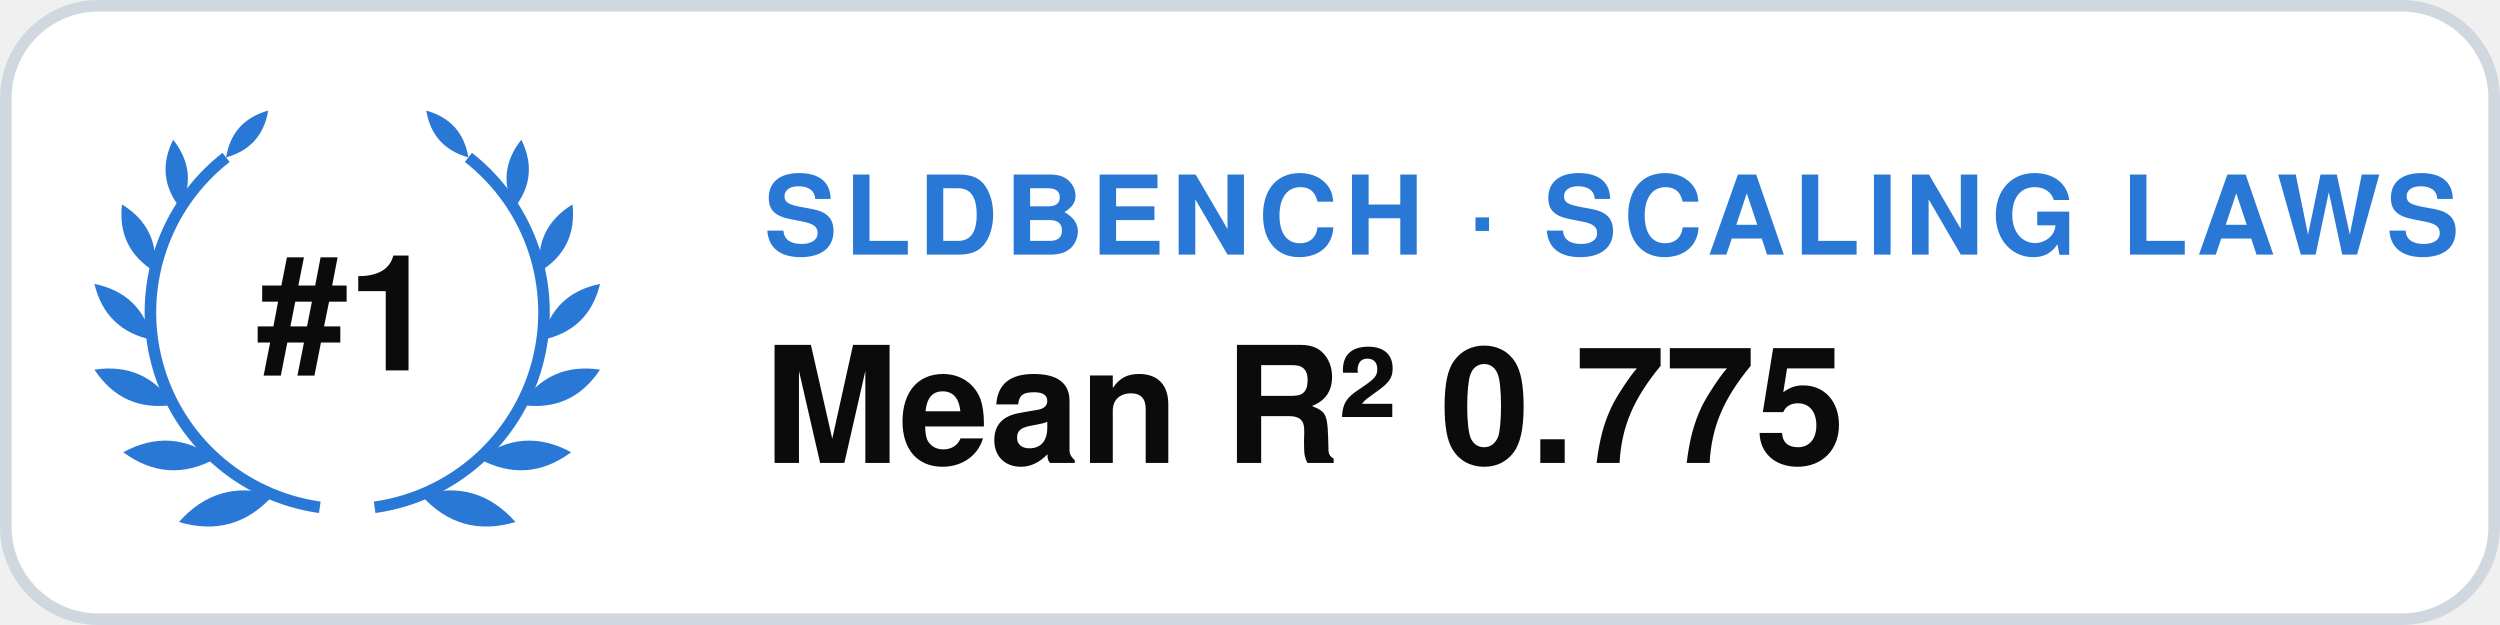
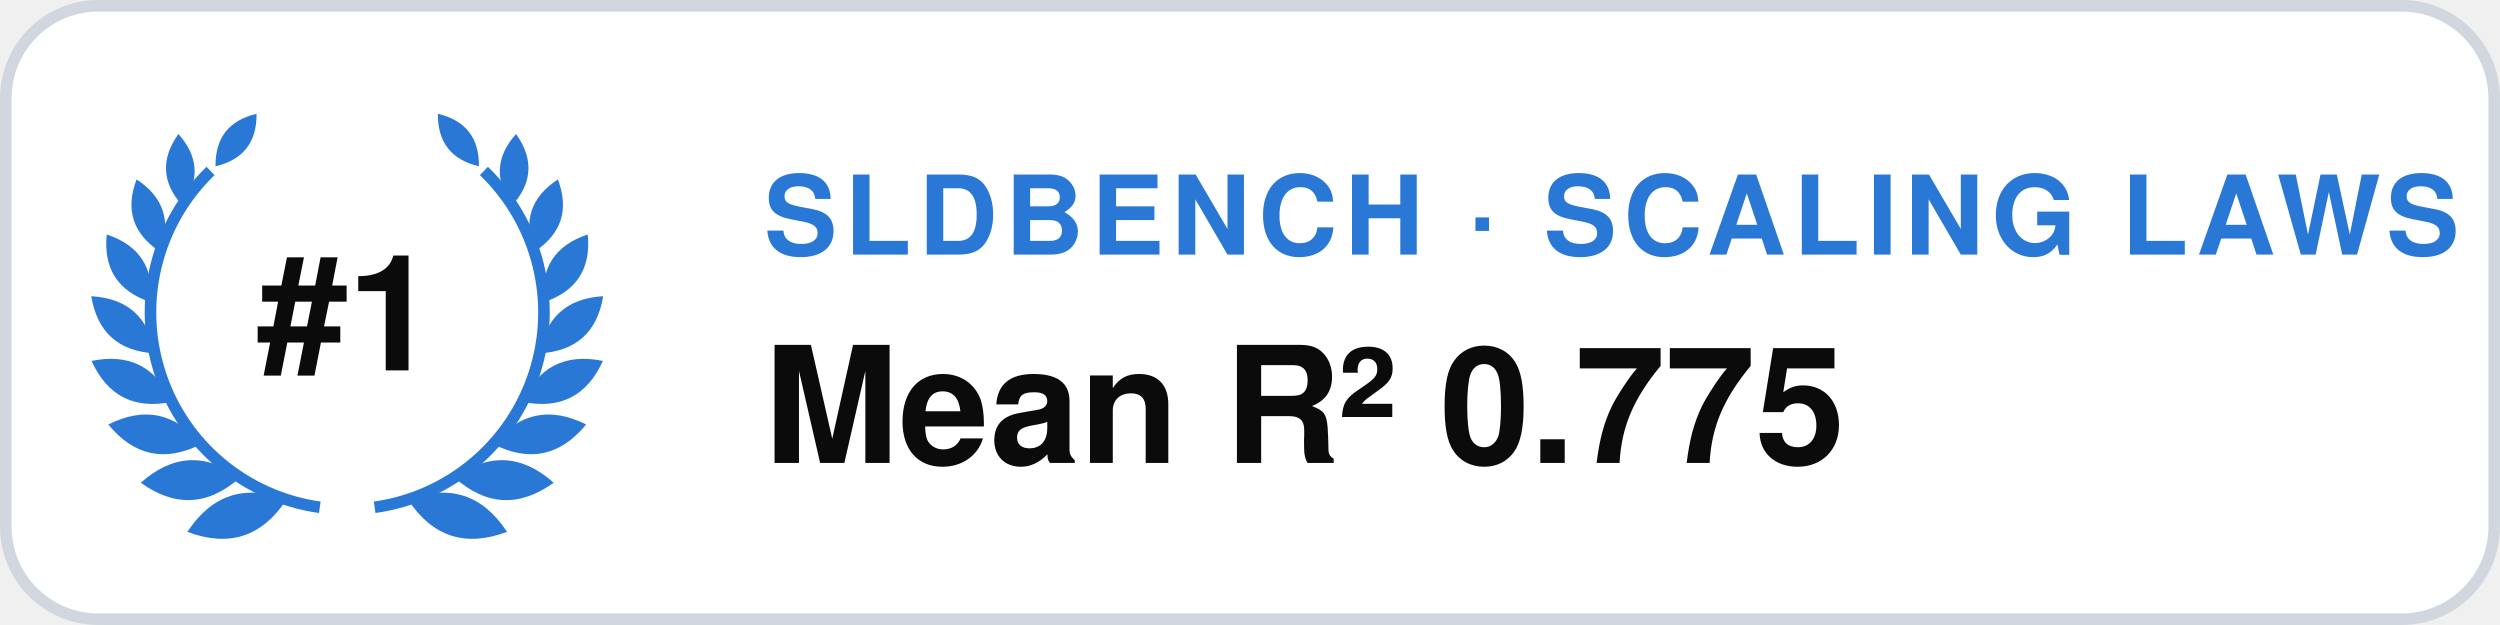
<svg xmlns="http://www.w3.org/2000/svg" width="216" height="54" viewBox="0 0 216 54" role="img" aria-label="#1 SLDBench · scaling laws: Mean R² 0.775">
  <style>
  .bg { fill: #ffffff; stroke: #d0d7de; } .leaf { fill: #2a78d6; } .stem { fill: none; stroke: #2a78d6; stroke-width: 1; }
  .place { fill: #0b0b0b; } .cap { fill: #2a78d6; } .res { fill: #0b0b0b; }
  @media (prefers-color-scheme: dark) {
    .bg { fill: #161b22; stroke: #30363d; } .leaf { fill: #3987e5; } .stem { stroke: #3987e5; }
    .place { fill: #f0efec; } .cap { fill: #3987e5; } .res { fill: #f0efec; }
  }
</style>
  <rect class="bg" x="0.5" y="0.5" width="215" height="53" rx="8" />
-   <path class="stem" d="M32.37 43.83 A17 17 0 0 0 40.47 13.60" />
-   <path class="leaf" transform="translate(36.37 42.76) rotate(16.0)" d="M0 0 Q4.25 -2.70 8.50 0 Q4.25 2.70 0 0Z" />
-   <path class="leaf" transform="translate(41.38 39.63) rotate(-4.0)" d="M0 0 Q3.99 -2.54 7.99 0 Q3.99 2.54 0 0Z" />
-   <path class="leaf" transform="translate(45.01 34.98) rotate(-24.0)" d="M0 0 Q3.74 -2.38 7.48 0 Q3.74 2.38 0 0Z" />
-   <path class="leaf" transform="translate(46.83 29.37) rotate(-44.0)" d="M0 0 Q3.49 -2.21 6.97 0 Q3.49 2.21 0 0Z" />
-   <path class="leaf" transform="translate(46.63 23.47) rotate(-64.0)" d="M0 0 Q3.23 -2.05 6.46 0 Q3.23 2.05 0 0Z" />
-   <path class="leaf" transform="translate(44.42 17.99) rotate(-84.0)" d="M0 0 Q2.97 -1.89 5.95 0 Q2.97 1.89 0 0Z" />
-   <path class="leaf" transform="translate(40.47 13.60) rotate(-132.0)" d="M0 0 Q2.72 -1.73 5.44 0 Q2.72 1.73 0 0Z" />
-   <path class="stem" d="M27.63 43.83 A17 17 0 0 1 19.53 13.60" />
-   <path class="leaf" transform="translate(23.63 42.76) rotate(164.0)" d="M0 0 Q4.25 -2.70 8.50 0 Q4.25 2.70 0 0Z" />
-   <path class="leaf" transform="translate(18.62 39.63) rotate(-176.0)" d="M0 0 Q3.99 -2.54 7.99 0 Q3.99 2.54 0 0Z" />
-   <path class="leaf" transform="translate(14.99 34.98) rotate(-156.0)" d="M0 0 Q3.74 -2.38 7.48 0 Q3.74 2.38 0 0Z" />
-   <path class="leaf" transform="translate(13.17 29.37) rotate(-136.0)" d="M0 0 Q3.49 -2.21 6.97 0 Q3.49 2.21 0 0Z" />
-   <path class="leaf" transform="translate(13.37 23.47) rotate(-116.0)" d="M0 0 Q3.23 -2.05 6.46 0 Q3.23 2.05 0 0Z" />
-   <path class="leaf" transform="translate(15.58 17.99) rotate(-96.0)" d="M0 0 Q2.97 -1.89 5.95 0 Q2.97 1.89 0 0Z" />
-   <path class="leaf" transform="translate(19.53 13.60) rotate(-48.0)" d="M0 0 Q2.72 -1.73 5.44 0 Q2.72 1.73 0 0Z" />
+   <path class="stem" d="M32.37 43.83 A17 17 0 0 0 41.81 14.77" />
+   <path class="leaf" transform="translate(35.25 43.17) rotate(18.0)" d="M0 0 Q4.50 -3.60 9.00 0 Q4.50 3.60 0 0Z" />
+   <path class="leaf" transform="translate(39.26 41.26) rotate(3.0)" d="M0 0 Q4.30 -3.44 8.59 0 Q4.30 3.44 0 0Z" />
+   <path class="leaf" transform="translate(42.63 38.38) rotate(-12.0)" d="M0 0 Q4.09 -3.28 8.19 0 Q4.09 3.28 0 0Z" />
+   <path class="leaf" transform="translate(45.15 34.72) rotate(-27.0)" d="M0 0 Q3.89 -3.11 7.79 0 Q3.89 3.11 0 0Z" />
+   <path class="leaf" transform="translate(46.63 30.53) rotate(-42.0)" d="M0 0 Q3.69 -2.95 7.38 0 Q3.69 2.95 0 0Z" />
+   <path class="leaf" transform="translate(46.98 26.11) rotate(-57.0)" d="M0 0 Q3.49 -2.79 6.98 0 Q3.49 2.79 0 0Z" />
+   <path class="leaf" transform="translate(46.17 21.75) rotate(-72.0)" d="M0 0 Q3.29 -2.63 6.57 0 Q3.29 2.63 0 0Z" />
+   <path class="leaf" transform="translate(44.26 17.74) rotate(-87.0)" d="M0 0 Q3.08 -2.47 6.17 0 Q3.08 2.47 0 0Z" />
+   <path class="leaf" transform="translate(41.38 14.37) rotate(-128.0)" d="M0 0 Q2.88 -2.30 5.76 0 Q2.88 2.30 0 0Z" />
+   <path class="stem" d="M27.63 43.83 A17 17 0 0 1 18.19 14.77" />
+   <path class="leaf" transform="translate(24.75 43.17) rotate(162.0)" d="M0 0 Q4.50 -3.60 9.00 0 Q4.50 3.60 0 0Z" />
+   <path class="leaf" transform="translate(20.74 41.26) rotate(177.0)" d="M0 0 Q4.30 -3.44 8.59 0 Q4.30 3.44 0 0Z" />
+   <path class="leaf" transform="translate(17.37 38.38) rotate(-168.0)" d="M0 0 Q4.09 -3.28 8.19 0 Q4.09 3.28 0 0Z" />
+   <path class="leaf" transform="translate(14.85 34.72) rotate(-153.0)" d="M0 0 Q3.89 -3.11 7.79 0 Q3.89 3.11 0 0Z" />
+   <path class="leaf" transform="translate(13.37 30.53) rotate(-138.0)" d="M0 0 Q3.69 -2.95 7.38 0 Q3.69 2.95 0 0Z" />
+   <path class="leaf" transform="translate(13.02 26.11) rotate(-123.0)" d="M0 0 Q3.49 -2.79 6.98 0 Q3.49 2.79 0 0Z" />
+   <path class="leaf" transform="translate(13.83 21.75) rotate(-108.0)" d="M0 0 Q3.29 -2.63 6.57 0 Q3.29 2.63 0 0Z" />
+   <path class="leaf" transform="translate(15.74 17.74) rotate(-93.0)" d="M0 0 Q3.08 -2.47 6.17 0 Q3.08 2.47 0 0Z" />
+   <path class="leaf" transform="translate(18.62 14.37) rotate(-52.0)" d="M0 0 Q2.88 -2.30 5.76 0 Q2.88 2.30 0 0Z" />
  <text class="place" x="30" y="32" text-anchor="middle" font-family="system-ui, -apple-system, 'Segoe UI', Helvetica, Arial, sans-serif" font-size="14" font-weight="700">#1</text>
  <text class="cap" x="66" y="22" font-family="system-ui, -apple-system, 'Segoe UI', Helvetica, Arial, sans-serif" font-size="9.5" font-weight="600" letter-spacing="0.6">SLDBENCH · SCALING LAWS</text>
  <text class="res" x="66" y="40" font-family="system-ui, -apple-system, 'Segoe UI', Helvetica, Arial, sans-serif" font-size="14" font-weight="700">Mean R² 0.775</text>
</svg>
